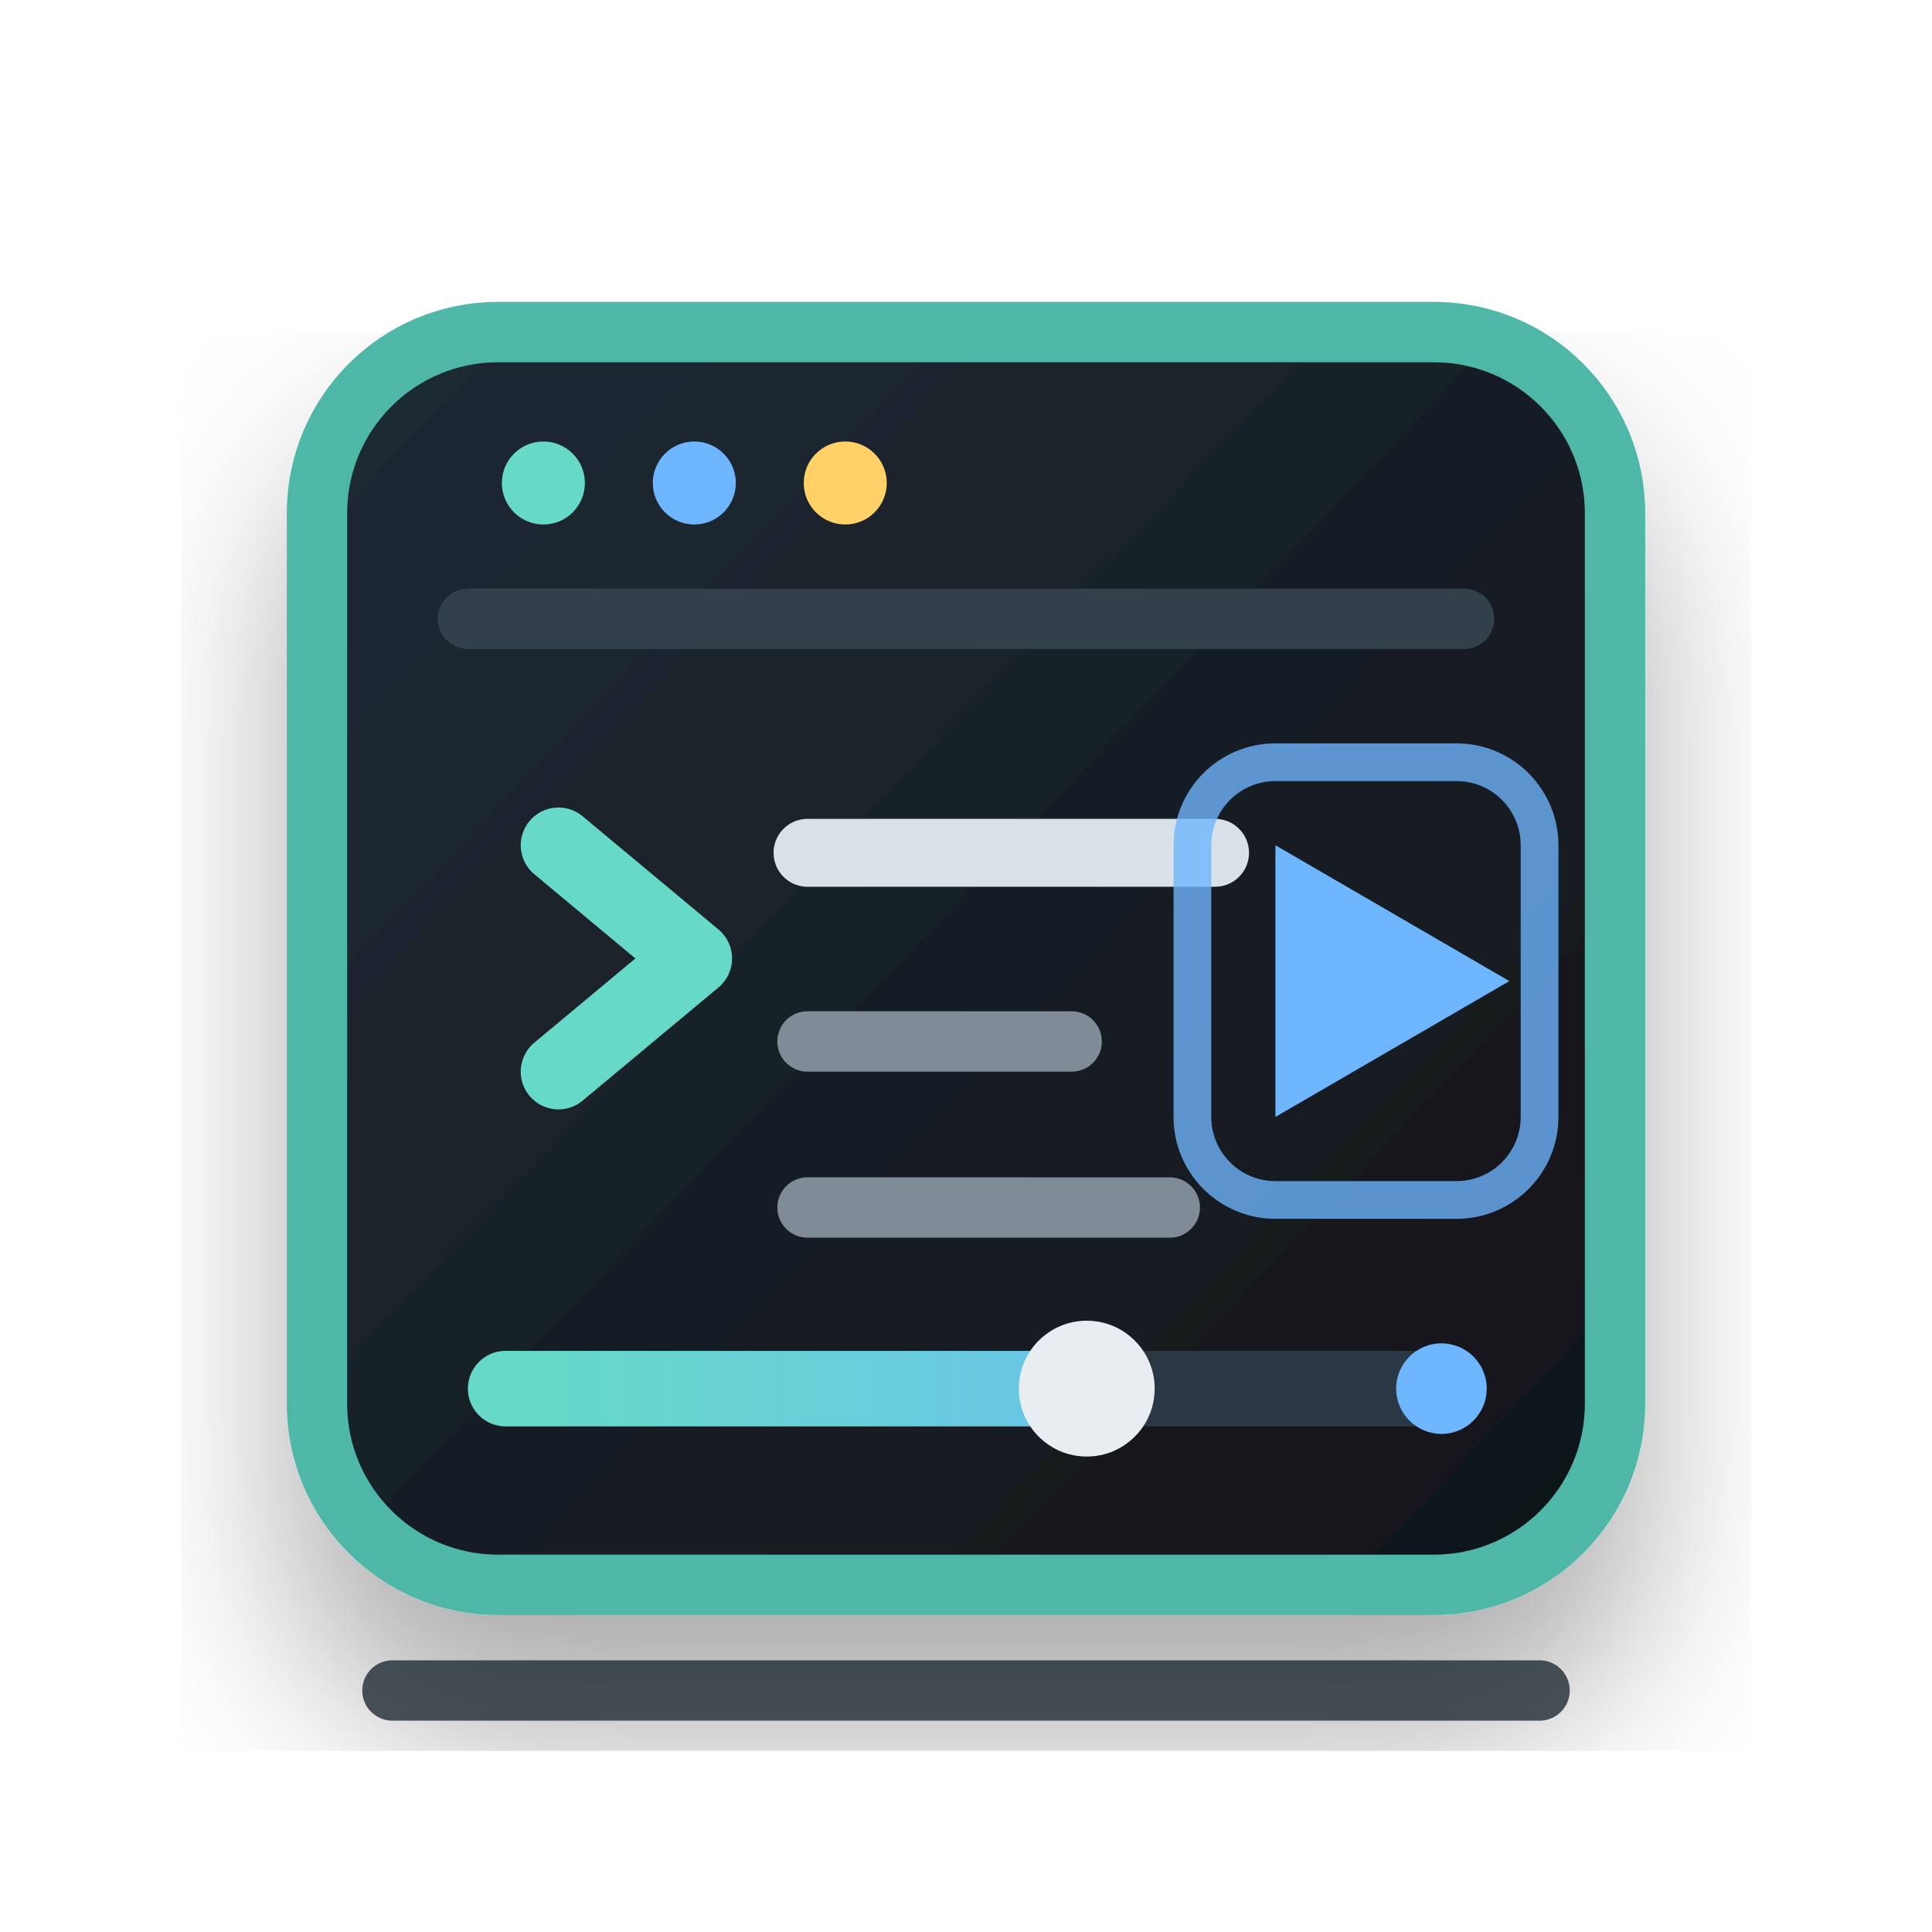
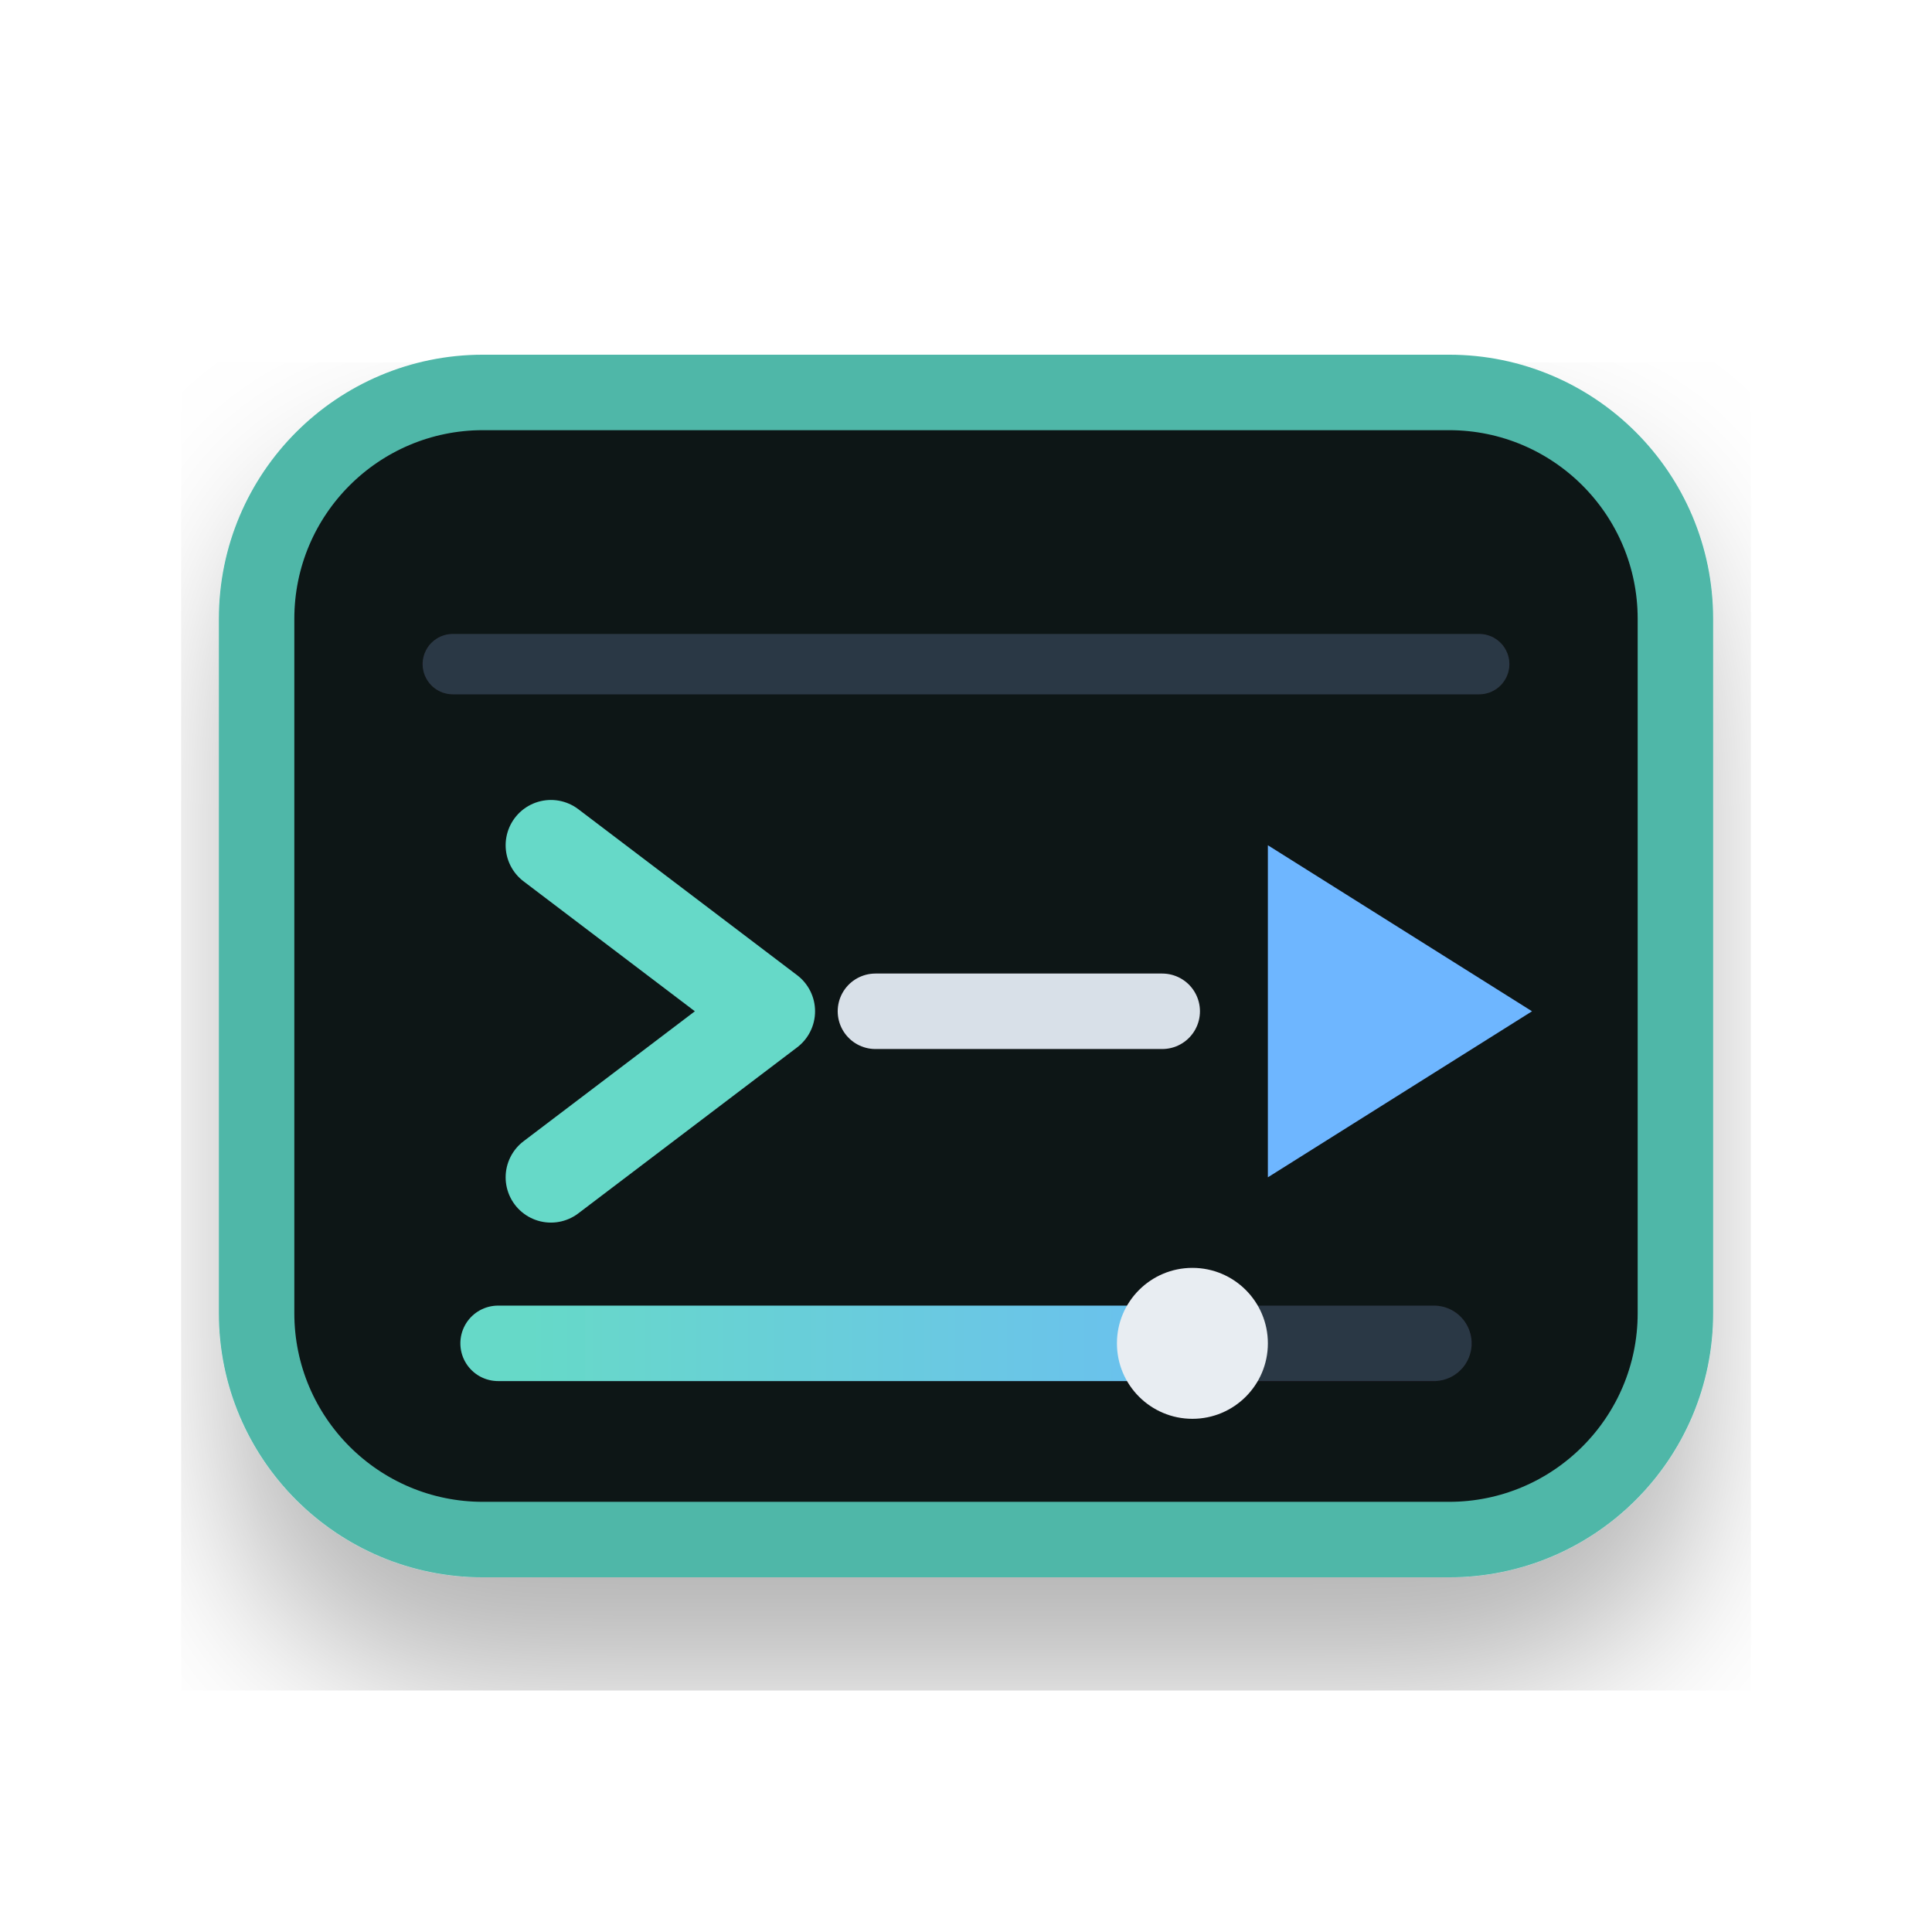
<svg xmlns="http://www.w3.org/2000/svg" width="256" height="256" viewBox="0 0 256 256" role="img" aria-labelledby="title desc">
  <defs>
-     <linearGradient id="panel" x1="44" x2="212" y1="46" y2="206" gradientUnits="userSpaceOnUse">
-       <stop stop-color="#202a34" />
-       <stop offset="1" stop-color="#101418" />
-     </linearGradient>
-     <linearGradient id="flow" x1="73" x2="196" y1="139" y2="139" gradientUnits="userSpaceOnUse">
+     <linearGradient id="rail" x1="70" x2="190" y1="154" y2="154" gradientUnits="userSpaceOnUse">
      <stop stop-color="#66d9c8" />
      <stop offset="1" stop-color="#6eb6ff" />
    </linearGradient>
-     <filter id="shadow" x="24" y="28" width="208" height="204" color-interpolation-filters="sRGB" filterUnits="userSpaceOnUse">
-       <feDropShadow dx="0" dy="16" flood-color="#000000" flood-opacity=".32" stdDeviation="12" />
+     <filter id="shadow" x="24" y="34" width="208" height="190" color-interpolation-filters="sRGB" filterUnits="userSpaceOnUse">
+       <feDropShadow dx="0" dy="14" flood-color="#000000" flood-opacity=".3" stdDeviation="11" />
    </filter>
  </defs>
  <g filter="url(#shadow)">
-     <rect x="42" y="44" width="172" height="166" rx="24" fill="url(#panel)" stroke="#4fb7a8" stroke-width="8" />
-     <path d="M62 82h132" stroke="#30404c" stroke-linecap="round" stroke-width="8" />
-     <circle cx="72" cy="64" r="5.5" fill="#66d9c8" />
-     <circle cx="92" cy="64" r="5.5" fill="#6eb6ff" />
-     <circle cx="112" cy="64" r="5.5" fill="#ffd166" />
-     <path d="M74 112l18 15-18 15" fill="none" stroke="#66d9c8" stroke-linecap="round" stroke-linejoin="round" stroke-width="10" />
-     <path d="M107 113h54" stroke="#d8e0e8" stroke-linecap="round" stroke-width="9" />
-     <path d="M107 138h35" stroke="#7f8b96" stroke-linecap="round" stroke-width="8" />
-     <path d="M107 160h48" stroke="#7f8b96" stroke-linecap="round" stroke-width="8" />
-     <path d="M169 112l31 18-31 18z" fill="#6eb6ff" />
-     <rect x="158" y="101" width="46" height="58" rx="11" fill="none" stroke="#6eb6ff" stroke-width="5" opacity=".78" />
-     <path d="M67 184h122" stroke="#2c3944" stroke-linecap="round" stroke-width="10" />
-     <path d="M67 184h77" stroke="url(#flow)" stroke-linecap="round" stroke-width="10" />
-     <circle cx="144" cy="184" r="9" fill="#e8edf2" />
-     <circle cx="191" cy="184" r="6" fill="#6eb6ff" />
+     <rect x="34" y="52" width="188" height="152" rx="30" fill="#101418" stroke="#4fb7a8" stroke-width="10" />
+     <path d="M60 88h136" stroke="#2c3944" stroke-linecap="round" stroke-width="8" />
+     <path d="M73 112l29 22-29 22" fill="none" stroke="#66d9c8" stroke-linecap="round" stroke-linejoin="round" stroke-width="12" />
+     <path d="M116 134h38" stroke="#d8e0e8" stroke-linecap="round" stroke-width="10" />
+     <path d="M168 112l35 22-35 22z" fill="#6eb6ff" />
+     <path d="M66 178h92" stroke="url(#rail)" stroke-linecap="round" stroke-width="10" />
+     <path d="M158 178h32" stroke="#2c3944" stroke-linecap="round" stroke-width="10" />
+     <circle cx="158" cy="178" r="10" fill="#e8edf2" />
  </g>
-   <path d="M52 224h152" stroke="#1f2933" stroke-linecap="round" stroke-width="8" opacity=".8" />
</svg>
